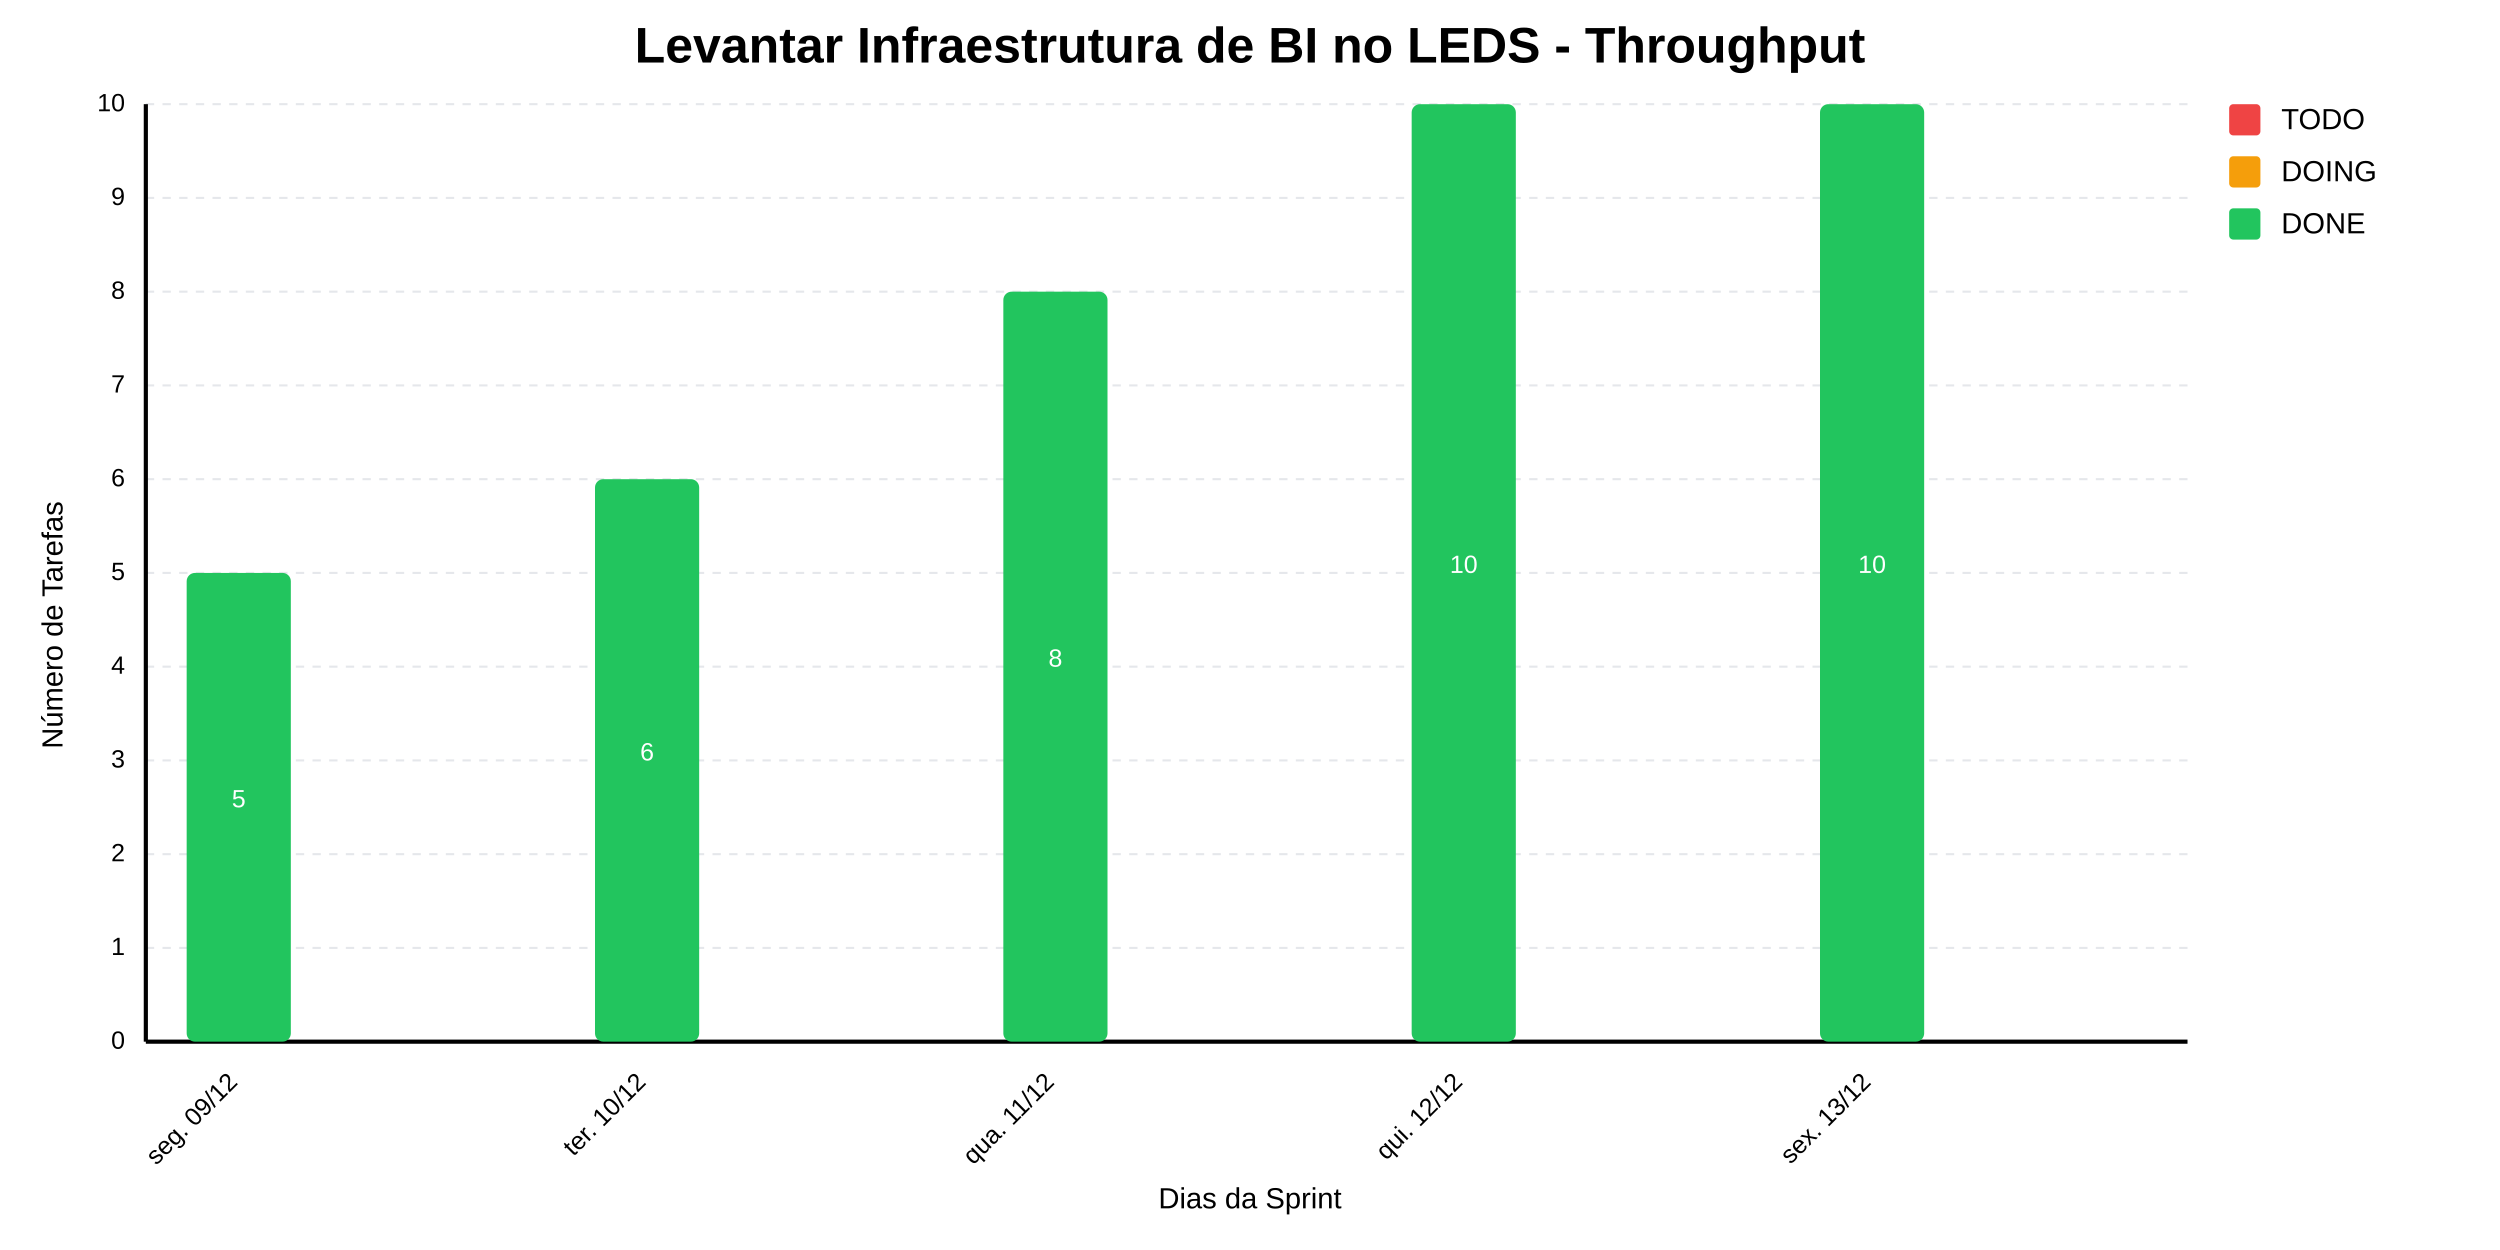
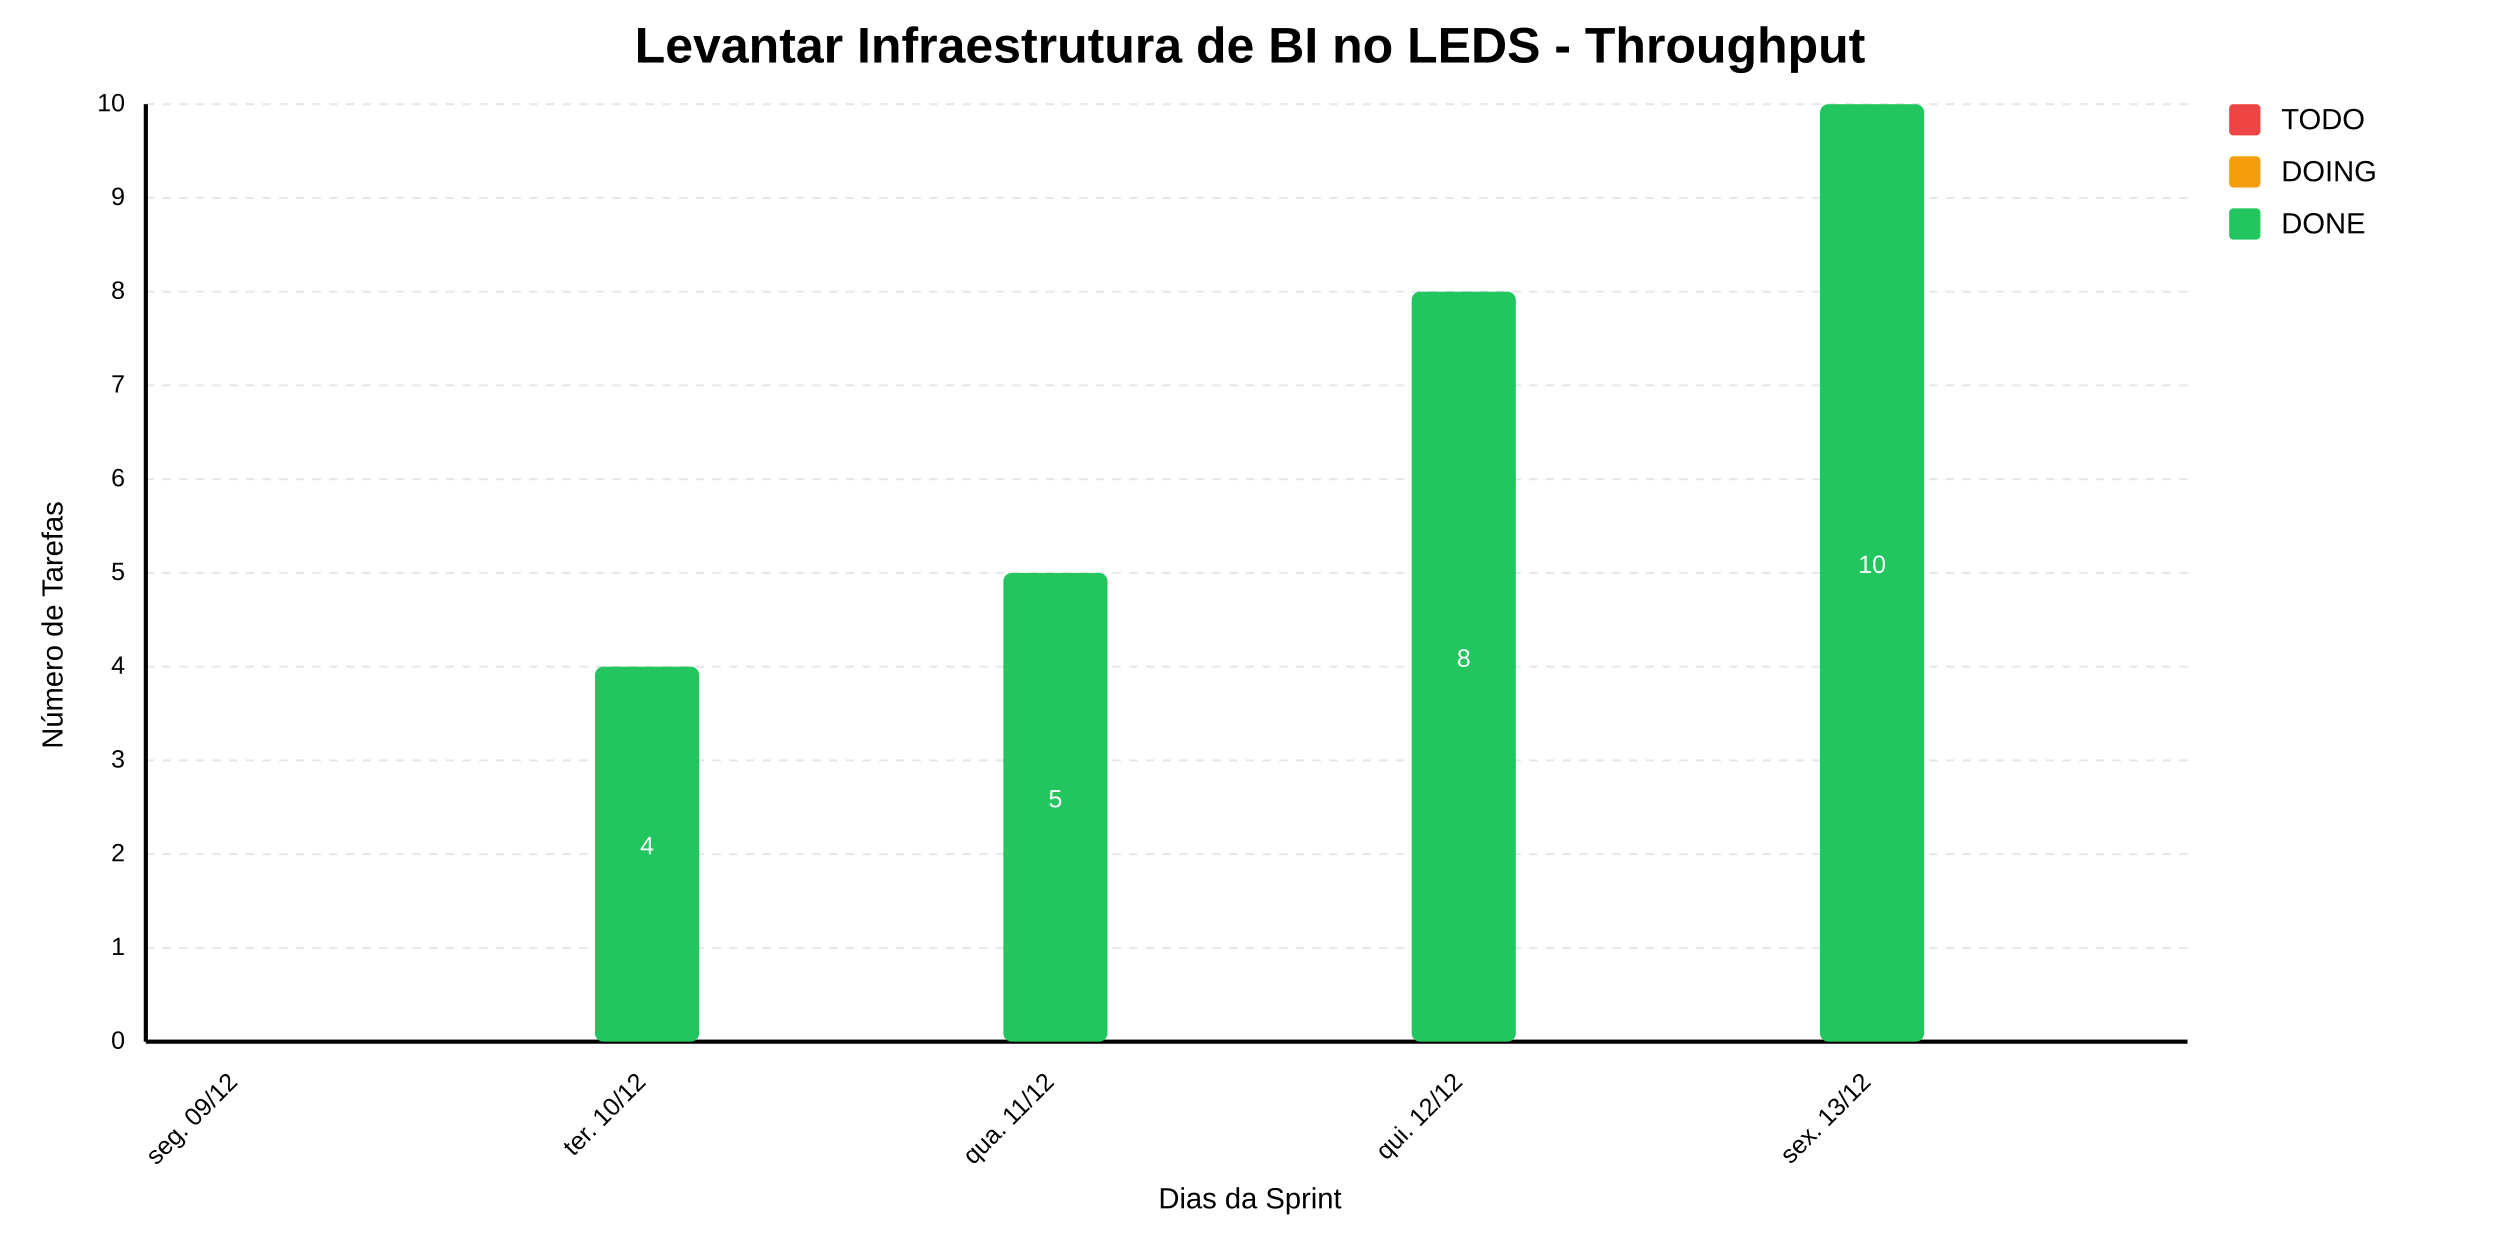
<svg xmlns="http://www.w3.org/2000/svg" viewBox="0 0 1200 600">
  <defs>
    <style>
              text { font-family: Arial, sans-serif; }
              .title { font-size: 24px; font-weight: bold; }
              .label { font-size: 14px; }
              .value { font-size: 12px; fill: white; }
              .axis { font-size: 12px; }
              .legend { font-size: 14px; }
            </style>
  </defs>
  <rect width="1200" height="600" fill="white" />
  <line x1="70" y1="50" x2="1050" y2="50" stroke="#e5e7eb" stroke-dasharray="4" />
  <text x="60" y="50" text-anchor="end" class="axis" dominant-baseline="middle">10</text>
  <line x1="70" y1="95" x2="1050" y2="95" stroke="#e5e7eb" stroke-dasharray="4" />
  <text x="60" y="95" text-anchor="end" class="axis" dominant-baseline="middle">9</text>
  <line x1="70" y1="140" x2="1050" y2="140" stroke="#e5e7eb" stroke-dasharray="4" />
  <text x="60" y="140" text-anchor="end" class="axis" dominant-baseline="middle">8</text>
  <line x1="70" y1="185" x2="1050" y2="185" stroke="#e5e7eb" stroke-dasharray="4" />
  <text x="60" y="185" text-anchor="end" class="axis" dominant-baseline="middle">7</text>
  <line x1="70" y1="230" x2="1050" y2="230" stroke="#e5e7eb" stroke-dasharray="4" />
  <text x="60" y="230" text-anchor="end" class="axis" dominant-baseline="middle">6</text>
  <line x1="70" y1="275" x2="1050" y2="275" stroke="#e5e7eb" stroke-dasharray="4" />
  <text x="60" y="275" text-anchor="end" class="axis" dominant-baseline="middle">5</text>
  <line x1="70" y1="320" x2="1050" y2="320" stroke="#e5e7eb" stroke-dasharray="4" />
  <text x="60" y="320" text-anchor="end" class="axis" dominant-baseline="middle">4</text>
  <line x1="70" y1="365" x2="1050" y2="365" stroke="#e5e7eb" stroke-dasharray="4" />
  <text x="60" y="365" text-anchor="end" class="axis" dominant-baseline="middle">3</text>
  <line x1="70" y1="410" x2="1050" y2="410" stroke="#e5e7eb" stroke-dasharray="4" />
  <text x="60" y="410" text-anchor="end" class="axis" dominant-baseline="middle">2</text>
  <line x1="70" y1="455" x2="1050" y2="455" stroke="#e5e7eb" stroke-dasharray="4" />
  <text x="60" y="455" text-anchor="end" class="axis" dominant-baseline="middle">1</text>
  <line x1="70" y1="500" x2="1050" y2="500" stroke="#e5e7eb" stroke-dasharray="4" />
  <text x="60" y="500" text-anchor="end" class="axis" dominant-baseline="middle">0</text>
  <line x1="70" y1="50" x2="70" y2="500" stroke="black" stroke-width="2" />
  <line x1="70" y1="500" x2="1050" y2="500" stroke="black" stroke-width="2" />
  <g>
    <rect x="89.6" y="500" width="50" height="0" fill="#ef4444" rx="4" />
    <rect x="89.6" y="500" width="50" height="0" fill="#f59e0b" rx="4" />
-     <rect x="89.6" y="275" width="50" height="225" fill="#22c55e" rx="4" />
+     <rect x="89.6" y="500" width="50" height="0" fill="#22c55e" rx="4" />
    <text transform="rotate(-45 114.6 520)" x="114.6" y="520" text-anchor="end" class="axis">seg. 09/12</text>
-     <text x="114.6" y="387.5" text-anchor="middle" class="value">5</text>
  </g>
  <g>
    <rect x="285.6" y="500" width="50" height="0" fill="#ef4444" rx="4" />
    <rect x="285.6" y="500" width="50" height="0" fill="#f59e0b" rx="4" />
-     <rect x="285.6" y="230" width="50" height="270" fill="#22c55e" rx="4" />
+     <rect x="285.6" y="320" width="50" height="180" fill="#22c55e" rx="4" />
    <text transform="rotate(-45 310.6 520)" x="310.6" y="520" text-anchor="end" class="axis">ter. 10/12</text>
-     <text x="310.6" y="365" text-anchor="middle" class="value">6</text>
+     <text x="310.6" y="410" text-anchor="middle" class="value">4</text>
  </g>
  <g>
    <rect x="481.6" y="500" width="50" height="0" fill="#ef4444" rx="4" />
    <rect x="481.6" y="500" width="50" height="0" fill="#f59e0b" rx="4" />
-     <rect x="481.6" y="140" width="50" height="360" fill="#22c55e" rx="4" />
+     <rect x="481.6" y="275" width="50" height="225" fill="#22c55e" rx="4" />
    <text transform="rotate(-45 506.6 520)" x="506.6" y="520" text-anchor="end" class="axis">qua. 11/12</text>
-     <text x="506.6" y="320" text-anchor="middle" class="value">8</text>
+     <text x="506.6" y="387.5" text-anchor="middle" class="value">5</text>
  </g>
  <g>
    <rect x="677.6" y="500" width="50" height="0" fill="#ef4444" rx="4" />
    <rect x="677.6" y="500" width="50" height="0" fill="#f59e0b" rx="4" />
-     <rect x="677.6" y="50" width="50" height="450" fill="#22c55e" rx="4" />
+     <rect x="677.6" y="140" width="50" height="360" fill="#22c55e" rx="4" />
    <text transform="rotate(-45 702.6 520)" x="702.6" y="520" text-anchor="end" class="axis">qui. 12/12</text>
-     <text x="702.6" y="275" text-anchor="middle" class="value">10</text>
+     <text x="702.6" y="320" text-anchor="middle" class="value">8</text>
  </g>
  <g>
    <rect x="873.6" y="500" width="50" height="0" fill="#ef4444" rx="4" />
    <rect x="873.6" y="500" width="50" height="0" fill="#f59e0b" rx="4" />
    <rect x="873.6" y="50" width="50" height="450" fill="#22c55e" rx="4" />
    <text transform="rotate(-45 898.6 520)" x="898.6" y="520" text-anchor="end" class="axis">sex. 13/12</text>
    <text x="898.6" y="275" text-anchor="middle" class="value">10</text>
  </g>
  <text transform="rotate(-90 30 300)" x="30" y="300" text-anchor="middle" class="label">Número de Tarefas</text>
  <text x="600" y="580" text-anchor="middle" class="label">Dias da Sprint</text>
  <text x="600" y="30" text-anchor="middle" class="title">Levantar Infraestrutura de BI no LEDS - Throughput</text>
  <g transform="translate(1070, 50)">
    <rect width="15" height="15" fill="#ef4444" rx="2" />
    <text x="25" y="12" class="legend">TODO</text>
    <rect y="25" width="15" height="15" fill="#f59e0b" rx="2" />
    <text x="25" y="37" class="legend">DOING</text>
    <rect y="50" width="15" height="15" fill="#22c55e" rx="2" />
    <text x="25" y="62" class="legend">DONE</text>
    <text x="0" y="90" class="value" fill="#666666">
              Período: 09/12/2024 - 13/12/2024
            </text>
    <text x="0" y="110" class="value" fill="#666666">
              Total de Issues: 10
            </text>
  </g>
</svg>
